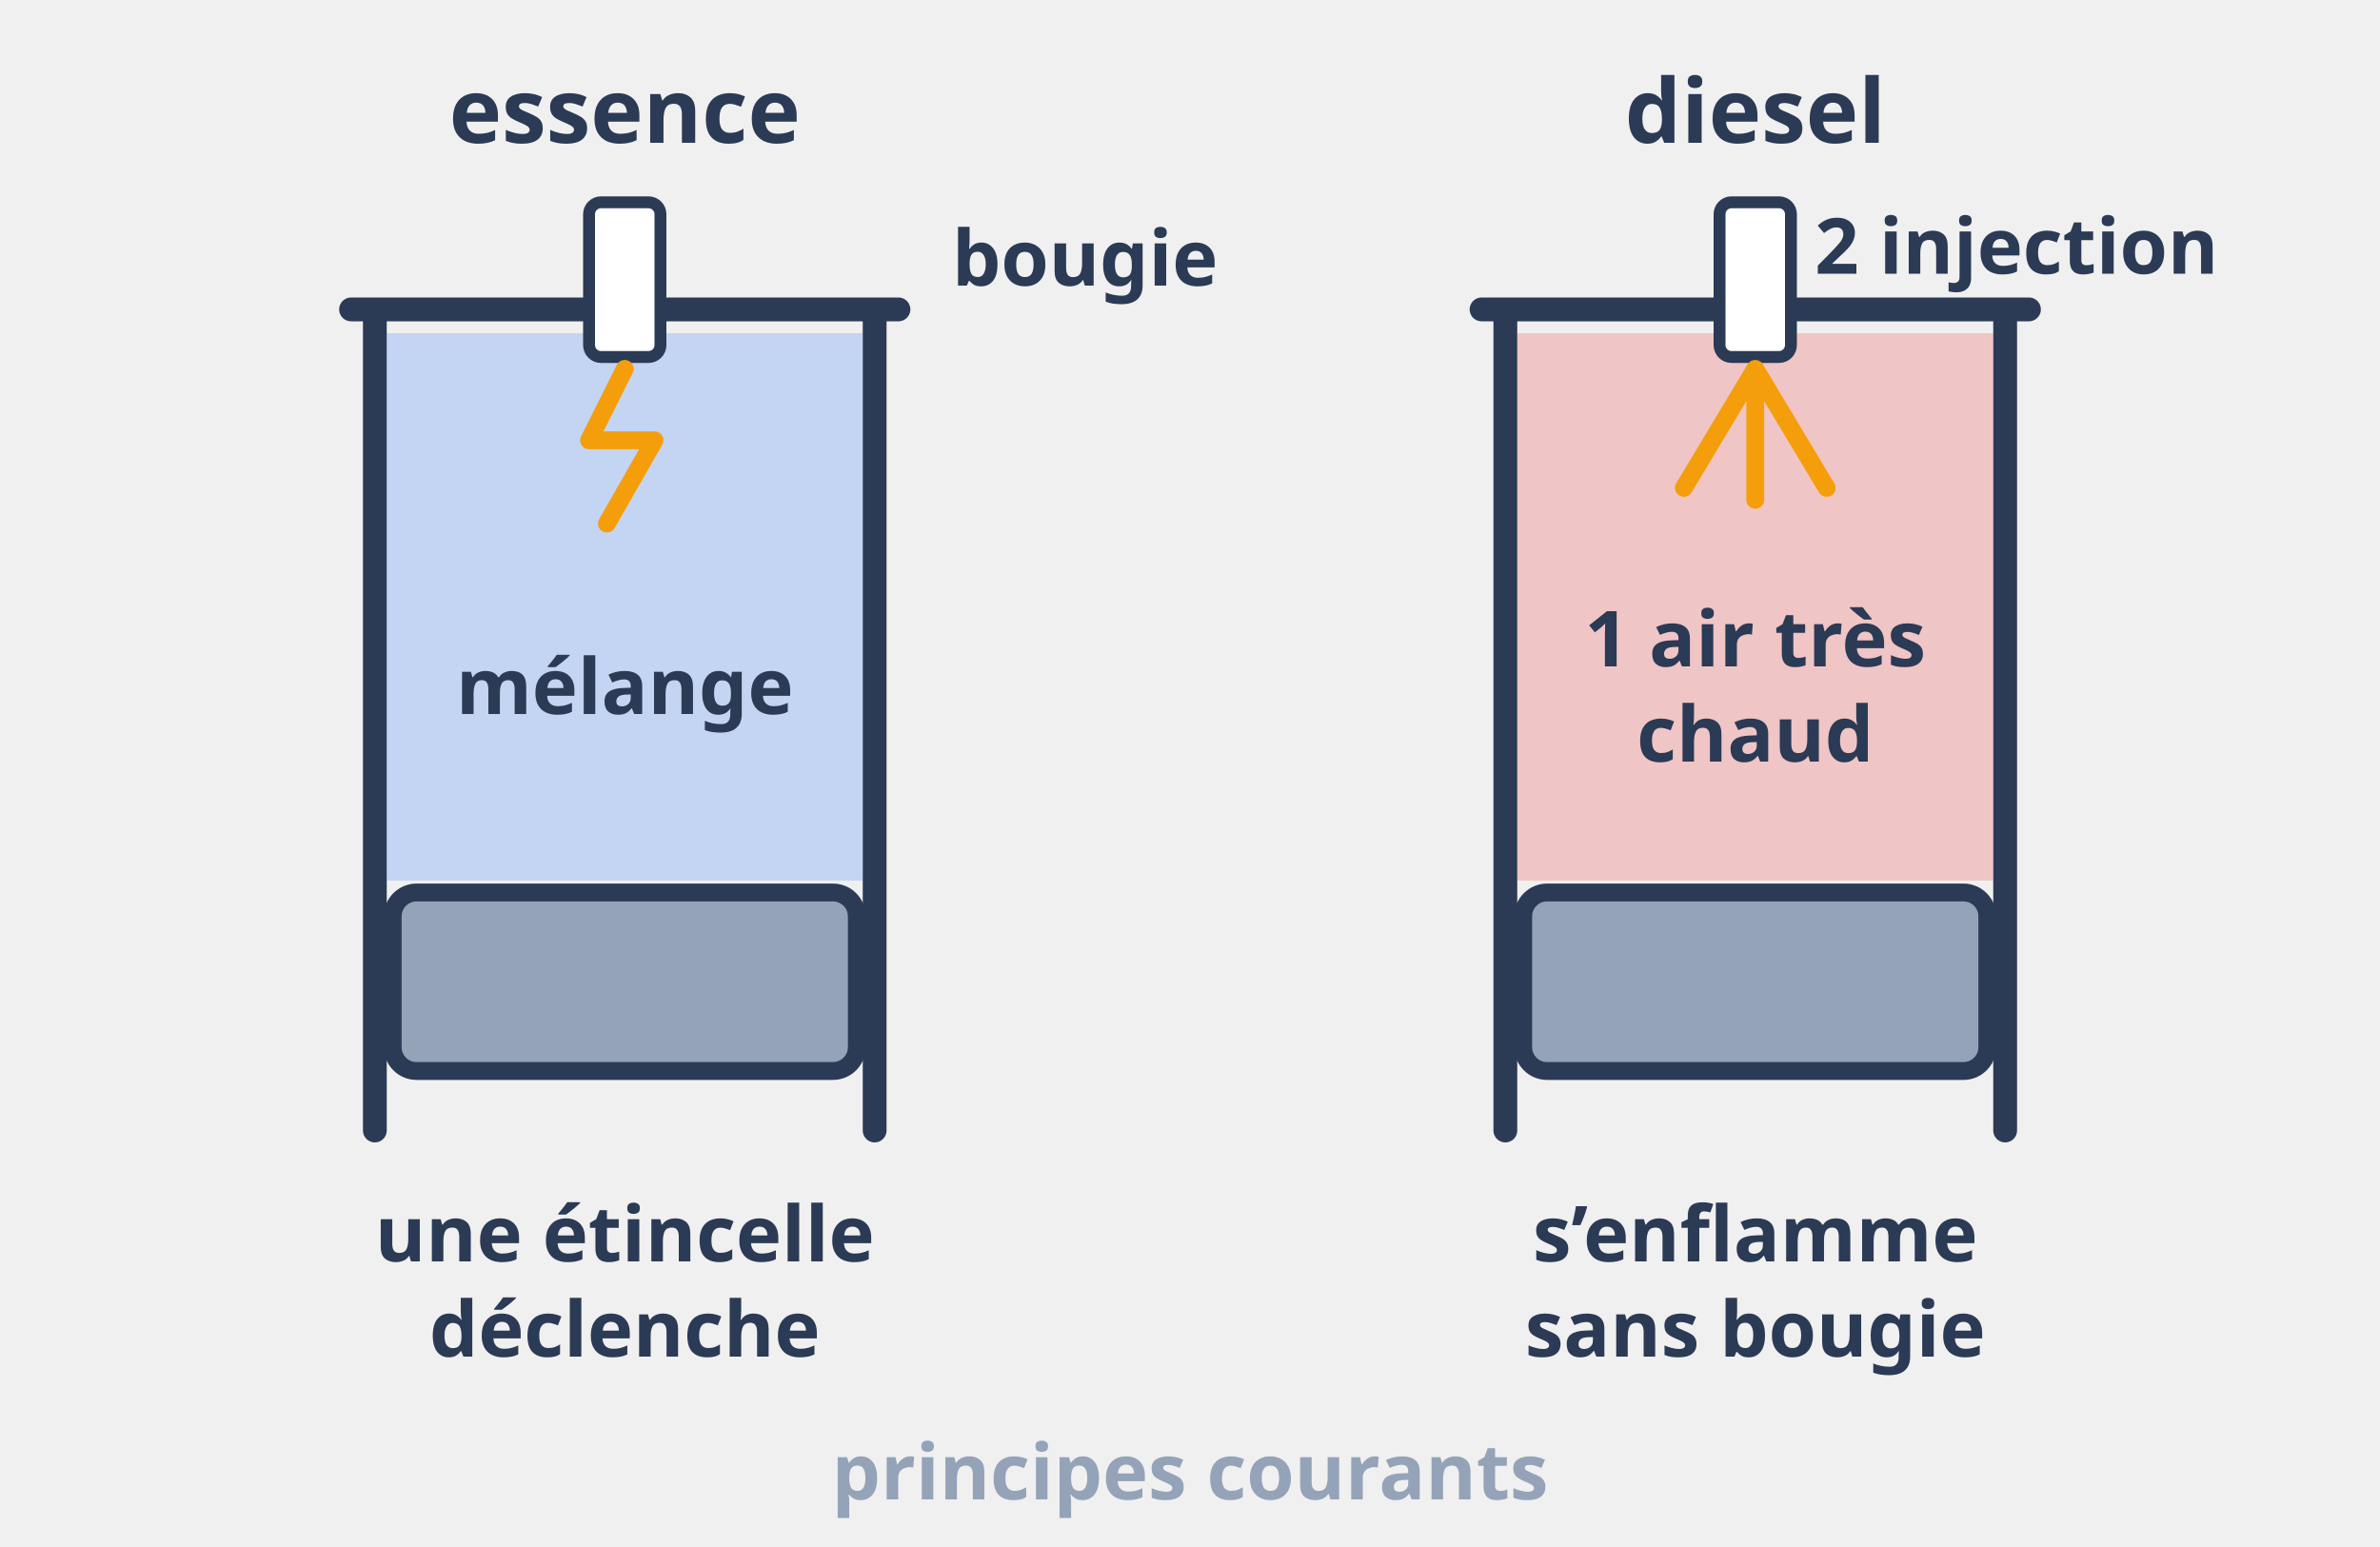
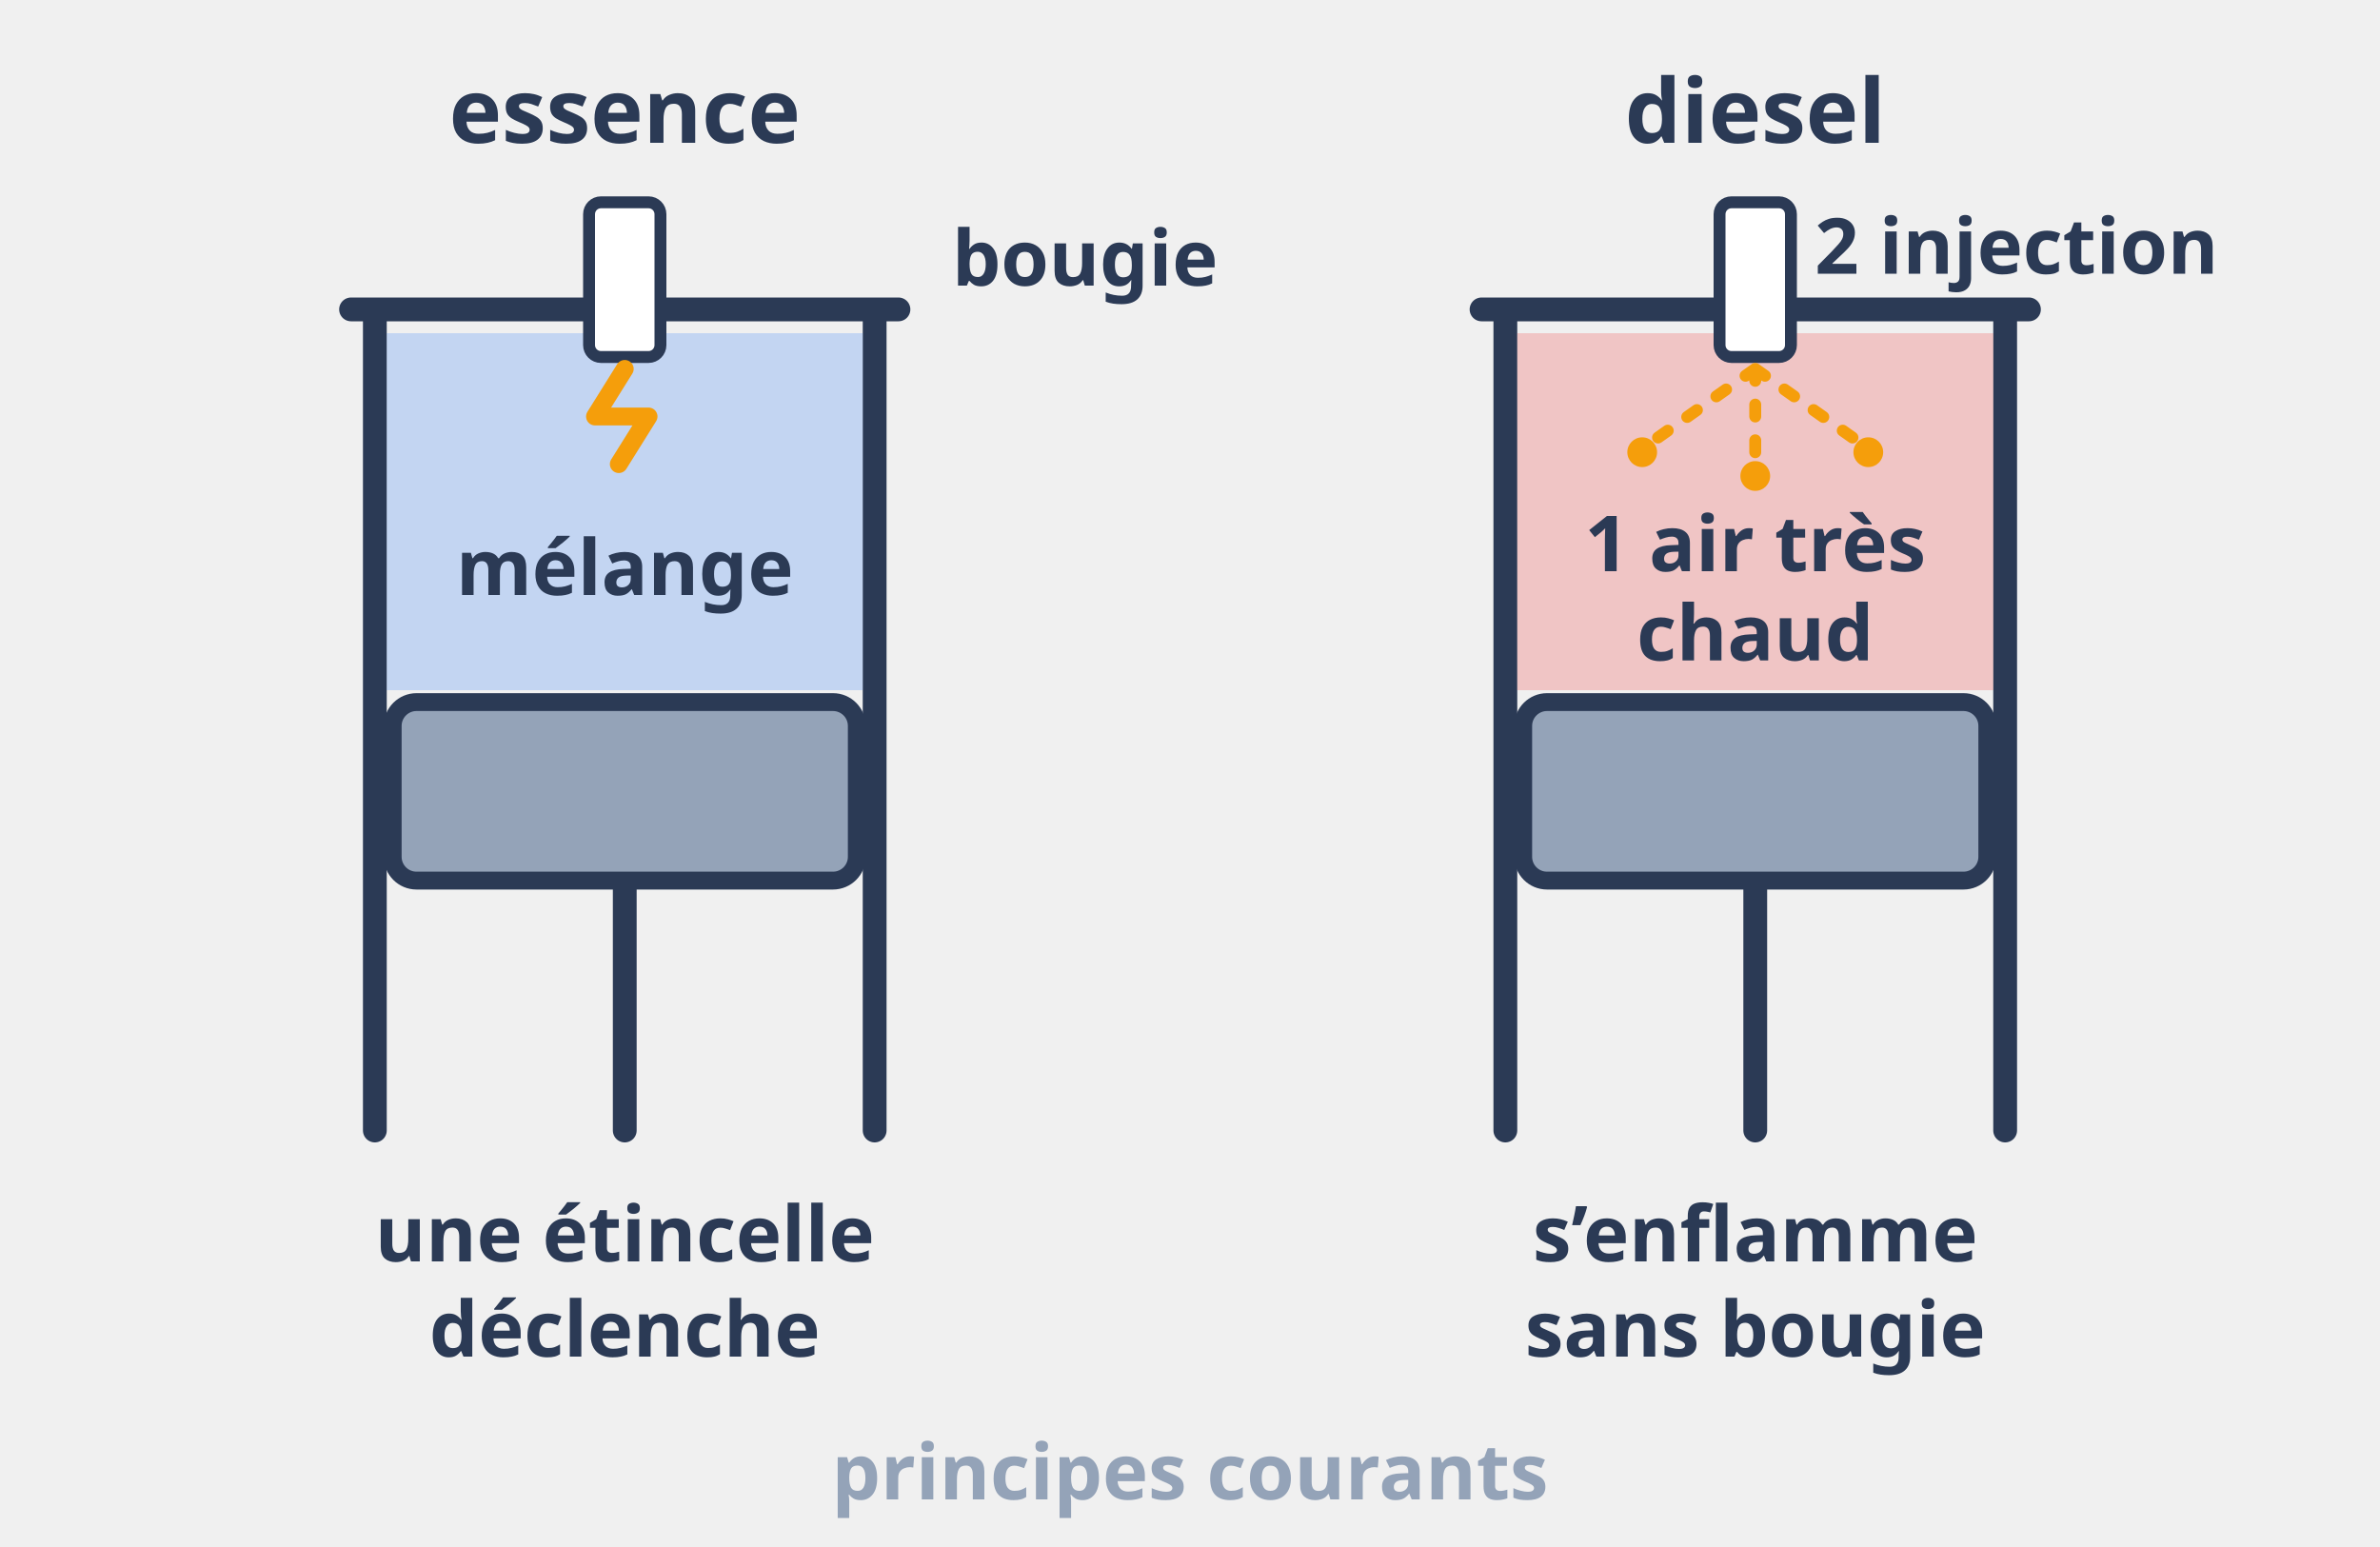
<svg xmlns="http://www.w3.org/2000/svg" viewBox="0 0 400 260" role="img">
  <style>@media (prefers-reduced-motion: reduce){*{animation:none!important}}</style>
  <g font-family="system-ui, sans-serif" font-weight="600" text-anchor="middle" stroke-linecap="round" stroke-linejoin="round">
    <text x="105" y="24" font-size="15" fill="#2B3A55">essence</text>
    <text x="295" y="24" font-size="15" fill="#2B3A55">diesel</text>
    <path d="M63 52V190M147 52V190M59 52H151" stroke="#2B3A55" stroke-width="4" fill="none" />
-     <rect x="66" y="150" width="78" height="30" rx="4" fill="#94A3B8" stroke="#2B3A55" stroke-width="3" />
+     <line x1="105" y1="140" x2="105" y2="190" stroke="#2B3A55" stroke-width="4" />
+     <rect x="66" y="118" width="78" height="30" rx="4" fill="#94A3B8" stroke="#2B3A55" stroke-width="3" />
    <path d="M253 52V190M337 52V190M249 52H341" stroke="#2B3A55" stroke-width="4" fill="none" />
-     <rect x="256" y="150" width="78" height="30" rx="4" fill="#94A3B8" stroke="#2B3A55" stroke-width="3" />
-     <rect x="65" y="56" width="80" height="92" fill="#3B82F6" opacity=".25" />
+     <line x1="295" y1="140" x2="295" y2="190" stroke="#2B3A55" stroke-width="4" />
+     <rect x="256" y="118" width="78" height="30" rx="4" fill="#94A3B8" stroke="#2B3A55" stroke-width="3" />
+     <rect x="65" y="56" width="80" height="60" fill="#3B82F6" opacity=".25" />
    <rect x="99" y="34" width="12" height="26" rx="2" fill="#FFFFFF" stroke="#2B3A55" stroke-width="2" />
-     <path d="M105 62L99 74H110L102 88" stroke="#F59E0B" stroke-width="3" fill="none" />
-     <text x="105" y="120" font-size="13" fill="#2B3A55">mélange</text>
+     <path d="M105 62L100 70H109L104 78" stroke="#F59E0B" stroke-width="3" fill="none" />
+     <text x="105" y="100" font-size="13" fill="#2B3A55">mélange</text>
    <text x="160" y="48" font-size="13" text-anchor="start" fill="#2B3A55">bougie</text>
    <text x="105" y="212" font-size="13" fill="#2B3A55">une étincelle</text>
    <text x="105" y="228" font-size="13" fill="#2B3A55">déclenche</text>
-     <rect x="255" y="56" width="80" height="92" fill="#EF4444" opacity=".25" />
+     <rect x="255" y="56" width="80" height="60" fill="#EF4444" opacity=".25" />
    <rect x="289" y="34" width="12" height="26" rx="2" fill="#FFFFFF" stroke="#2B3A55" stroke-width="2" />
-     <path d="M295 62L283 82M295 62L295 84M295 62L307 82" stroke="#F59E0B" stroke-width="3" fill="none" />
-     <text x="295" y="112" font-size="13" fill="#2B3A55">1 air très</text>
-     <text x="295" y="128" font-size="13" fill="#2B3A55">chaud</text>
+     <path d="M295 62L278 74M295 62L295 77M295 62L312 74" stroke="#F59E0B" stroke-width="2" stroke-dasharray="2 4" fill="none" />
+     <g fill="#F59E0B">
+       <circle cx="276" cy="76" r="2.5" />
+       <circle cx="295" cy="80" r="2.5" />
+       <circle cx="314" cy="76" r="2.5" />
+     </g>
+     <text x="295" y="96" font-size="13" fill="#2B3A55">1 air très</text>
+     <text x="295" y="111" font-size="13" fill="#2B3A55">chaud</text>
    <text x="305" y="46" font-size="13" text-anchor="start" fill="#2B3A55">2 injection</text>
    <text x="295" y="212" font-size="13" fill="#2B3A55">s’enflamme</text>
    <text x="295" y="228" font-size="13" fill="#2B3A55">sans bougie</text>
    <text x="200" y="252" font-size="13" fill="#94A3B8">principes courants</text>
  </g>
</svg>
